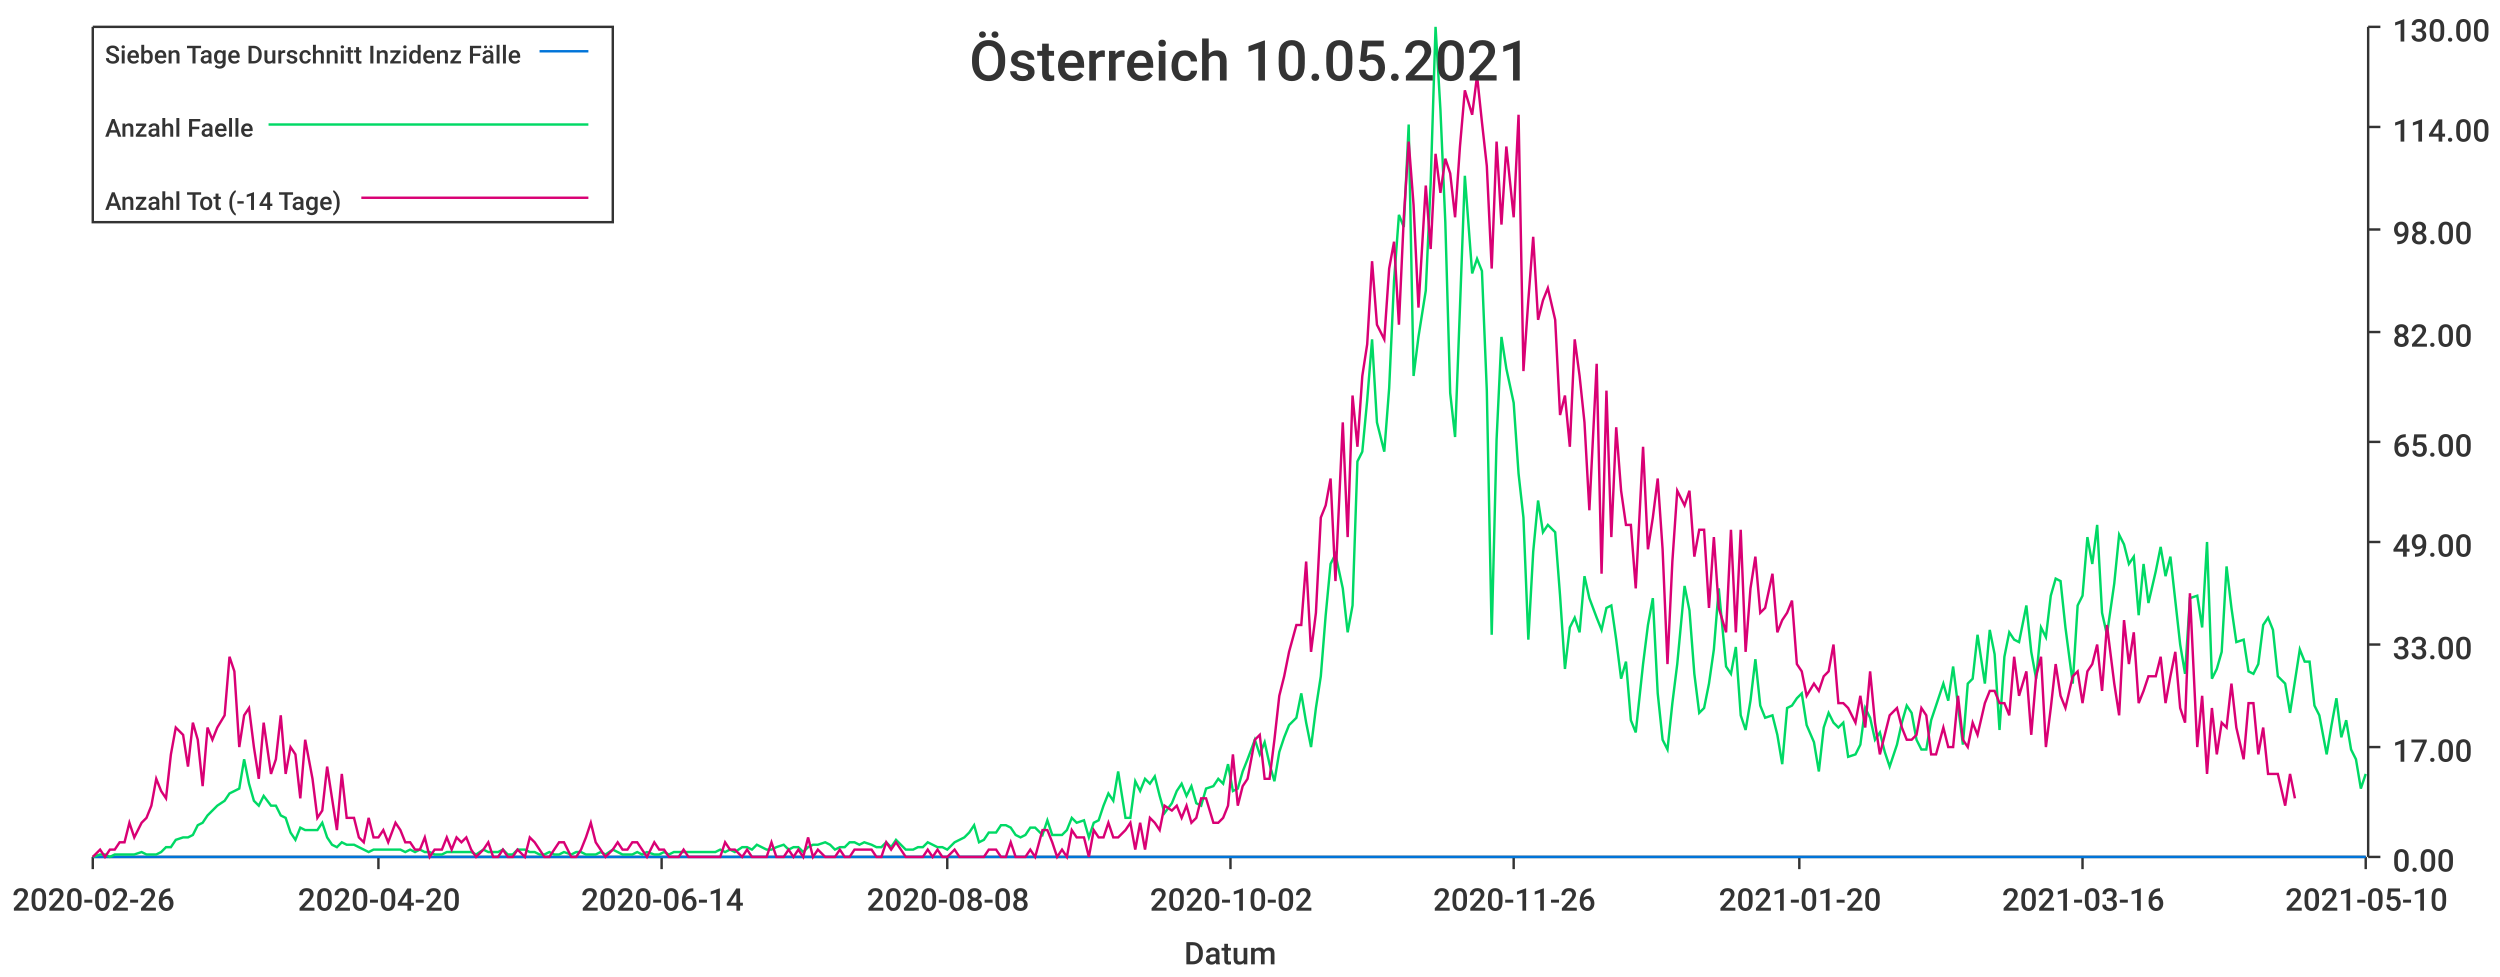
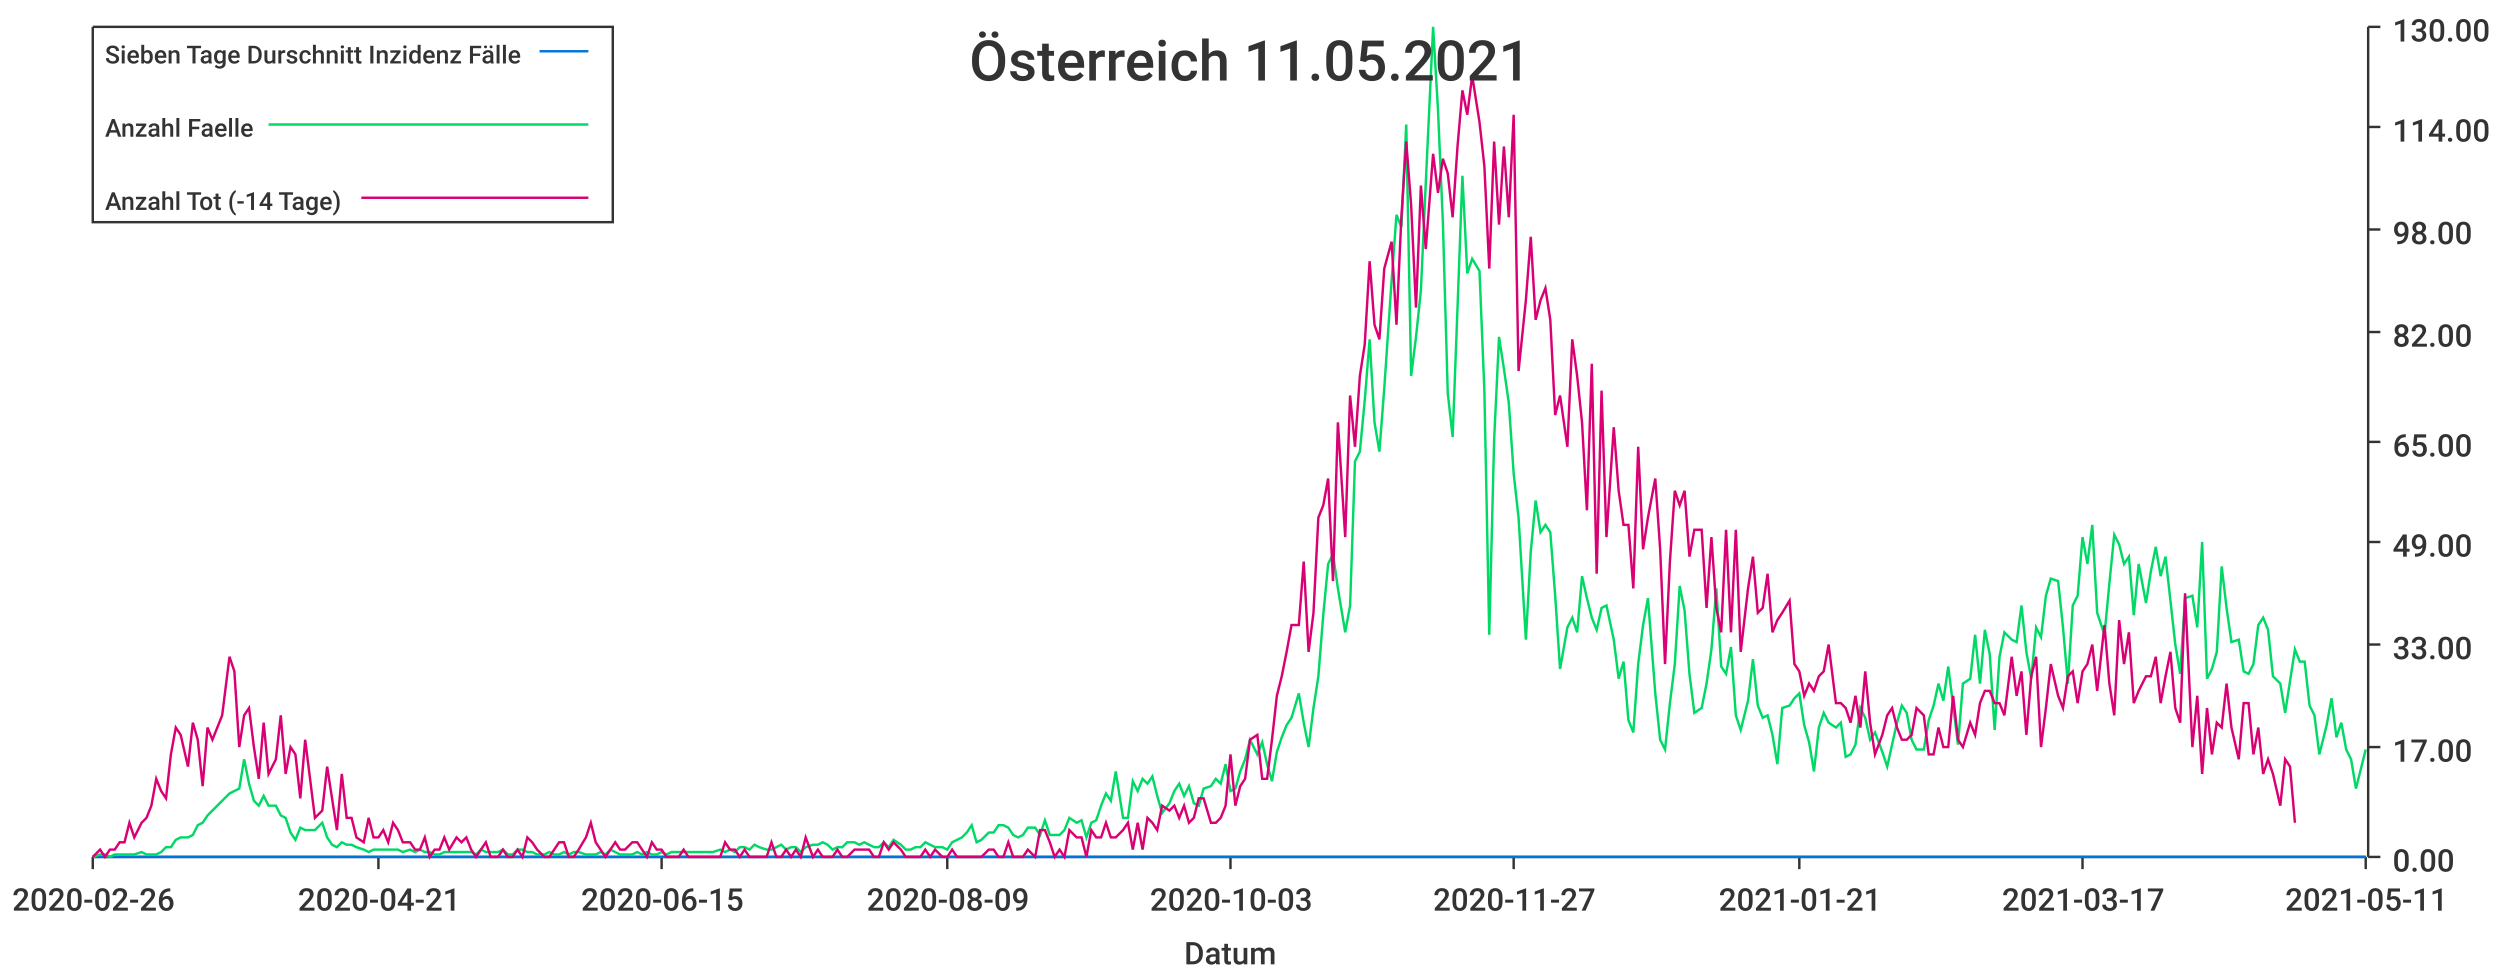
<svg xmlns="http://www.w3.org/2000/svg" width="1024" height="400">\n<path d="M 0 0 L 1024 0 L 1024 400 L 0 400 L 0 0" style="stroke-width:0;stroke:rgba(255,255,255,1.0);fill:rgba(255,255,255,1.0)" />
  <path d="M 38 11 L 969 11 L 969 351 L 38 351 L 38 11" style="stroke-width:0;stroke:rgba(255,255,255,1.0);fill:rgba(255,255,255,1.0)" />
  <path d="M 38 351 L 969 351" style="stroke-width:1;stroke:rgba(51,51,51,1.0);fill:none" />
  <path d="M 38 351 L 38 356" style="stroke-width:1;stroke:rgba(51,51,51,1.0);fill:none" />
  <text x="5" y="373" style="stroke-width:0;stroke:none;fill:rgba(51,51,51,1.0);font-size:12.8px;font-family:'Roboto Medium',sans-serif">2020-02-26</text>
  <path d="M 155 351 L 155 356" style="stroke-width:1;stroke:rgba(51,51,51,1.0);fill:none" />
-   <text x="122" y="373" style="stroke-width:0;stroke:none;fill:rgba(51,51,51,1.0);font-size:12.8px;font-family:'Roboto Medium',sans-serif">2020-04-20</text>
+   <text x="122" y="373" style="stroke-width:0;stroke:none;fill:rgba(51,51,51,1.0);font-size:12.8px;font-family:'Roboto Medium',sans-serif">2020-04-21</text>
  <path d="M 271 351 L 271 356" style="stroke-width:1;stroke:rgba(51,51,51,1.0);fill:none" />
-   <text x="238" y="373" style="stroke-width:0;stroke:none;fill:rgba(51,51,51,1.0);font-size:12.8px;font-family:'Roboto Medium',sans-serif">2020-06-14</text>
+   <text x="238" y="373" style="stroke-width:0;stroke:none;fill:rgba(51,51,51,1.0);font-size:12.8px;font-family:'Roboto Medium',sans-serif">2020-06-15</text>
  <path d="M 388 351 L 388 356" style="stroke-width:1;stroke:rgba(51,51,51,1.0);fill:none" />
-   <text x="355" y="373" style="stroke-width:0;stroke:none;fill:rgba(51,51,51,1.0);font-size:12.8px;font-family:'Roboto Medium',sans-serif">2020-08-08</text>
+   <text x="355" y="373" style="stroke-width:0;stroke:none;fill:rgba(51,51,51,1.0);font-size:12.8px;font-family:'Roboto Medium',sans-serif">2020-08-09</text>
  <path d="M 504 351 L 504 356" style="stroke-width:1;stroke:rgba(51,51,51,1.0);fill:none" />
-   <text x="471" y="373" style="stroke-width:0;stroke:none;fill:rgba(51,51,51,1.0);font-size:12.8px;font-family:'Roboto Medium',sans-serif">2020-10-02</text>
+   <text x="471" y="373" style="stroke-width:0;stroke:none;fill:rgba(51,51,51,1.0);font-size:12.8px;font-family:'Roboto Medium',sans-serif">2020-10-03</text>
  <path d="M 620 351 L 620 356" style="stroke-width:1;stroke:rgba(51,51,51,1.0);fill:none" />
-   <text x="587" y="373" style="stroke-width:0;stroke:none;fill:rgba(51,51,51,1.0);font-size:12.8px;font-family:'Roboto Medium',sans-serif">2020-11-26</text>
+   <text x="587" y="373" style="stroke-width:0;stroke:none;fill:rgba(51,51,51,1.0);font-size:12.8px;font-family:'Roboto Medium',sans-serif">2020-11-27</text>
  <path d="M 737 351 L 737 356" style="stroke-width:1;stroke:rgba(51,51,51,1.0);fill:none" />
-   <text x="704" y="373" style="stroke-width:0;stroke:none;fill:rgba(51,51,51,1.0);font-size:12.8px;font-family:'Roboto Medium',sans-serif">2021-01-20</text>
+   <text x="704" y="373" style="stroke-width:0;stroke:none;fill:rgba(51,51,51,1.0);font-size:12.8px;font-family:'Roboto Medium',sans-serif">2021-01-21</text>
  <path d="M 853 351 L 853 356" style="stroke-width:1;stroke:rgba(51,51,51,1.0);fill:none" />
-   <text x="820" y="373" style="stroke-width:0;stroke:none;fill:rgba(51,51,51,1.0);font-size:12.8px;font-family:'Roboto Medium',sans-serif">2021-03-16</text>
+   <text x="820" y="373" style="stroke-width:0;stroke:none;fill:rgba(51,51,51,1.0);font-size:12.8px;font-family:'Roboto Medium',sans-serif">2021-03-17</text>
  <path d="M 969 351 L 969 356" style="stroke-width:1;stroke:rgba(51,51,51,1.0);fill:none" />
-   <text x="936" y="373" style="stroke-width:0;stroke:none;fill:rgba(51,51,51,1.0);font-size:12.8px;font-family:'Roboto Medium',sans-serif">2021-05-10</text>
+   <text x="936" y="373" style="stroke-width:0;stroke:none;fill:rgba(51,51,51,1.0);font-size:12.8px;font-family:'Roboto Medium',sans-serif">2021-05-11</text>
  <text x="485" y="395" style="stroke-width:0;stroke:none;fill:rgba(51,51,51,1.0);font-size:12.8px;font-family:'Roboto Medium',sans-serif">Datum</text>
  <path d="M 970 351 L 970 11" style="stroke-width:1;stroke:rgba(51,51,51,1.0);fill:none" />
  <path d="M 970 351 L 975 351" style="stroke-width:1;stroke:rgba(51,51,51,1.0);fill:none" />
  <text x="980" y="357" style="stroke-width:0;stroke:none;fill:rgba(51,51,51,1.0);font-size:12.8px;font-family:'Roboto Medium',sans-serif">0.00</text>
  <path d="M 970 306 L 975 306" style="stroke-width:1;stroke:rgba(51,51,51,1.0);fill:none" />
  <text x="980" y="312" style="stroke-width:0;stroke:none;fill:rgba(51,51,51,1.0);font-size:12.8px;font-family:'Roboto Medium',sans-serif">17.00</text>
  <path d="M 970 264 L 975 264" style="stroke-width:1;stroke:rgba(51,51,51,1.0);fill:none" />
  <text x="980" y="270" style="stroke-width:0;stroke:none;fill:rgba(51,51,51,1.0);font-size:12.8px;font-family:'Roboto Medium',sans-serif">33.00</text>
  <path d="M 970 222 L 975 222" style="stroke-width:1;stroke:rgba(51,51,51,1.0);fill:none" />
  <text x="980" y="228" style="stroke-width:0;stroke:none;fill:rgba(51,51,51,1.0);font-size:12.8px;font-family:'Roboto Medium',sans-serif">49.00</text>
  <path d="M 970 181 L 975 181" style="stroke-width:1;stroke:rgba(51,51,51,1.0);fill:none" />
  <text x="980" y="187" style="stroke-width:0;stroke:none;fill:rgba(51,51,51,1.0);font-size:12.8px;font-family:'Roboto Medium',sans-serif">65.00</text>
  <path d="M 970 136 L 975 136" style="stroke-width:1;stroke:rgba(51,51,51,1.0);fill:none" />
  <text x="980" y="142" style="stroke-width:0;stroke:none;fill:rgba(51,51,51,1.0);font-size:12.8px;font-family:'Roboto Medium',sans-serif">82.00</text>
  <path d="M 970 94 L 975 94" style="stroke-width:1;stroke:rgba(51,51,51,1.0);fill:none" />
  <text x="980" y="100" style="stroke-width:0;stroke:none;fill:rgba(51,51,51,1.0);font-size:12.8px;font-family:'Roboto Medium',sans-serif">98.00</text>
  <path d="M 970 52 L 975 52" style="stroke-width:1;stroke:rgba(51,51,51,1.0);fill:none" />
  <text x="980" y="58" style="stroke-width:0;stroke:none;fill:rgba(51,51,51,1.0);font-size:12.8px;font-family:'Roboto Medium',sans-serif">114.00</text>
  <path d="M 970 11 L 975 11" style="stroke-width:1;stroke:rgba(51,51,51,1.0);fill:none" />
  <text x="980" y="17" style="stroke-width:0;stroke:none;fill:rgba(51,51,51,1.0);font-size:12.8px;font-family:'Roboto Medium',sans-serif">130.00</text>
-   <path d="M 38 351 L 41 351 L 43 351 L 45 351 L 47 351 L 49 351 L 51 351 L 53 351 L 55 351 L 58 351 L 60 351 L 62 351 L 64 351 L 66 351 L 68 351 L 70 351 L 72 351 L 75 351 L 77 351 L 79 351 L 81 351 L 83 351 L 85 351 L 87 351 L 89 351 L 92 351 L 94 351 L 96 351 L 98 351 L 100 351 L 102 351 L 104 351 L 106 351 L 108 351 L 111 351 L 113 351 L 115 351 L 117 351 L 119 351 L 121 351 L 123 351 L 125 351 L 128 351 L 130 351 L 132 351 L 134 351 L 136 351 L 138 351 L 140 351 L 142 351 L 145 351 L 147 351 L 149 351 L 151 351 L 153 351 L 155 351 L 157 351 L 159 351 L 162 351 L 164 351 L 166 351 L 168 351 L 170 351 L 172 351 L 174 351 L 176 351 L 178 351 L 181 351 L 183 351 L 185 351 L 187 351 L 189 351 L 191 351 L 193 351 L 195 351 L 198 351 L 200 351 L 202 351 L 204 351 L 206 351 L 208 351 L 210 351 L 212 351 L 215 351 L 217 351 L 219 351 L 221 351 L 223 351 L 225 351 L 227 351 L 229 351 L 231 351 L 234 351 L 236 351 L 238 351 L 240 351 L 242 351 L 244 351 L 246 351 L 248 351 L 251 351 L 253 351 L 255 351 L 257 351 L 259 351 L 261 351 L 263 351 L 265 351 L 268 351 L 270 351 L 272 351 L 274 351 L 276 351 L 278 351 L 280 351 L 282 351 L 285 351 L 287 351 L 289 351 L 291 351 L 293 351 L 295 351 L 297 351 L 299 351 L 301 351 L 304 351 L 306 351 L 308 351 L 310 351 L 312 351 L 314 351 L 316 351 L 318 351 L 321 351 L 323 351 L 325 351 L 327 351 L 329 351 L 331 351 L 333 351 L 335 351 L 338 351 L 340 351 L 342 351 L 344 351 L 346 351 L 348 351 L 350 351 L 352 351 L 354 351 L 357 351 L 359 351 L 361 351 L 363 351 L 365 351 L 367 351 L 369 351 L 371 351 L 374 351 L 376 351 L 378 351 L 380 351 L 382 351 L 384 351 L 386 351 L 388 351 L 391 351 L 393 351 L 395 351 L 397 351 L 399 351 L 401 351 L 403 351 L 405 351 L 408 351 L 410 351 L 412 351 L 414 351 L 416 351 L 418 351 L 420 351 L 422 351 L 424 351 L 427 351 L 429 351 L 431 351 L 433 351 L 435 351 L 437 351 L 439 351 L 441 351 L 444 351 L 446 351 L 448 351 L 450 351 L 452 351 L 454 351 L 456 351 L 458 351 L 461 351 L 463 351 L 465 351 L 467 351 L 469 351 L 471 351 L 473 351 L 475 351 L 477 351 L 480 351 L 482 351 L 484 351 L 486 351 L 488 351 L 490 351 L 492 351 L 494 351 L 497 351 L 499 351 L 501 351 L 503 351 L 505 351 L 507 351 L 509 351 L 511 351 L 514 351 L 516 351 L 518 351 L 520 351 L 522 351 L 524 351 L 526 351 L 528 351 L 531 351 L 533 351 L 535 351 L 537 351 L 539 351 L 541 351 L 543 351 L 545 351 L 547 351 L 550 351 L 552 351 L 554 351 L 556 351 L 558 351 L 560 351 L 562 351 L 564 351 L 567 351 L 569 351 L 571 351 L 573 351 L 575 351 L 577 351 L 579 351 L 581 351 L 584 351 L 586 351 L 588 351 L 590 351 L 592 351 L 594 351 L 596 351 L 598 351 L 600 351 L 603 351 L 605 351 L 607 351 L 609 351 L 611 351 L 613 351 L 615 351 L 617 351 L 620 351 L 622 351 L 624 351 L 626 351 L 628 351 L 630 351 L 632 351 L 634 351 L 637 351 L 639 351 L 641 351 L 643 351 L 645 351 L 647 351 L 649 351 L 651 351 L 654 351 L 656 351 L 658 351 L 660 351 L 662 351 L 664 351 L 666 351 L 668 351 L 670 351 L 673 351 L 675 351 L 677 351 L 679 351 L 681 351 L 683 351 L 685 351 L 687 351 L 690 351 L 692 351 L 694 351 L 696 351 L 698 351 L 700 351 L 702 351 L 704 351 L 707 351 L 709 351 L 711 351 L 713 351 L 715 351 L 717 351 L 719 351 L 721 351 L 723 351 L 726 351 L 728 351 L 730 351 L 732 351 L 734 351 L 736 351 L 738 351 L 740 351 L 743 351 L 745 351 L 747 351 L 749 351 L 751 351 L 753 351 L 755 351 L 757 351 L 760 351 L 762 351 L 764 351 L 766 351 L 768 351 L 770 351 L 772 351 L 774 351 L 777 351 L 779 351 L 781 351 L 783 351 L 785 351 L 787 351 L 789 351 L 791 351 L 793 351 L 796 351 L 798 351 L 800 351 L 802 351 L 804 351 L 806 351 L 808 351 L 810 351 L 813 351 L 815 351 L 817 351 L 819 351 L 821 351 L 823 351 L 825 351 L 827 351 L 830 351 L 832 351 L 834 351 L 836 351 L 838 351 L 840 351 L 842 351 L 844 351 L 846 351 L 849 351 L 851 351 L 853 351 L 855 351 L 857 351 L 859 351 L 861 351 L 863 351 L 866 351 L 868 351 L 870 351 L 872 351 L 874 351 L 876 351 L 878 351 L 880 351 L 883 351 L 885 351 L 887 351 L 889 351 L 891 351 L 893 351 L 895 351 L 897 351 L 900 351 L 902 351 L 904 351 L 906 351 L 908 351 L 910 351 L 912 351 L 914 351 L 916 351 L 919 351 L 921 351 L 923 351 L 925 351 L 927 351 L 929 351 L 931 351 L 933 351 L 936 351 L 938 351 L 940 351 L 942 351 L 944 351 L 946 351 L 948 351 L 950 351 L 953 351 L 955 351 L 957 351 L 959 351 L 961 351 L 963 351 L 965 351 L 967 351 L 969 351" style="stroke-width:1;stroke:rgba(0,116,217,1.0);fill:none" />
-   <path d="M 38 351 L 41 350 L 43 350 L 45 351 L 47 350 L 49 350 L 51 350 L 53 350 L 55 350 L 58 349 L 60 350 L 62 350 L 64 350 L 66 349 L 68 347 L 70 347 L 72 344 L 75 343 L 77 343 L 79 342 L 81 338 L 83 337 L 85 334 L 87 332 L 89 330 L 92 328 L 94 325 L 96 324 L 98 323 L 100 311 L 102 321 L 104 328 L 106 330 L 108 326 L 111 330 L 113 330 L 115 334 L 117 335 L 119 341 L 121 344 L 123 339 L 125 340 L 128 340 L 130 340 L 132 337 L 134 343 L 136 346 L 138 347 L 140 345 L 142 346 L 145 346 L 147 347 L 149 348 L 151 349 L 153 348 L 155 348 L 157 348 L 159 348 L 162 348 L 164 348 L 166 349 L 168 348 L 170 349 L 172 348 L 174 349 L 176 349 L 178 350 L 181 350 L 183 349 L 185 349 L 187 349 L 189 349 L 191 349 L 193 349 L 195 350 L 198 348 L 200 349 L 202 349 L 204 349 L 206 348 L 208 350 L 210 350 L 212 348 L 215 348 L 217 349 L 219 349 L 221 350 L 223 350 L 225 349 L 227 350 L 229 350 L 231 349 L 234 350 L 236 349 L 238 349 L 240 350 L 242 350 L 244 350 L 246 349 L 248 350 L 251 348 L 253 349 L 255 350 L 257 350 L 259 350 L 261 349 L 263 350 L 265 349 L 268 350 L 270 350 L 272 349 L 274 350 L 276 349 L 278 349 L 280 349 L 282 349 L 285 349 L 287 349 L 289 349 L 291 349 L 293 349 L 295 348 L 297 349 L 299 348 L 301 349 L 304 347 L 306 347 L 308 348 L 310 346 L 312 347 L 314 348 L 316 348 L 318 347 L 321 346 L 323 348 L 325 347 L 327 347 L 329 349 L 331 347 L 333 346 L 335 346 L 338 345 L 340 346 L 342 348 L 344 347 L 346 347 L 348 345 L 350 345 L 352 346 L 354 345 L 357 346 L 359 347 L 361 347 L 363 345 L 365 347 L 367 344 L 369 346 L 371 348 L 374 348 L 376 347 L 378 347 L 380 345 L 382 346 L 384 347 L 386 347 L 388 348 L 391 345 L 393 344 L 395 343 L 397 341 L 399 338 L 401 345 L 403 344 L 405 341 L 408 341 L 410 338 L 412 338 L 414 339 L 416 342 L 418 343 L 420 342 L 422 339 L 424 339 L 427 342 L 429 336 L 431 342 L 433 342 L 435 342 L 437 340 L 439 335 L 441 337 L 444 336 L 446 343 L 448 337 L 450 336 L 452 330 L 454 325 L 456 328 L 458 316 L 461 335 L 463 335 L 465 320 L 467 324 L 469 319 L 471 321 L 473 318 L 475 326 L 477 333 L 480 329 L 482 324 L 484 321 L 486 326 L 488 322 L 490 329 L 492 330 L 494 323 L 497 322 L 499 319 L 501 321 L 503 313 L 505 324 L 507 323 L 509 316 L 511 311 L 514 303 L 516 309 L 518 304 L 520 313 L 522 320 L 524 308 L 526 302 L 528 297 L 531 294 L 533 284 L 535 296 L 537 306 L 539 290 L 541 277 L 543 252 L 545 231 L 547 227 L 550 241 L 552 259 L 554 248 L 556 189 L 558 185 L 560 164 L 562 139 L 564 173 L 567 185 L 569 159 L 571 115 L 573 88 L 575 93 L 577 51 L 579 154 L 581 138 L 584 119 L 586 75 L 588 11 L 590 45 L 592 91 L 594 161 L 596 179 L 598 126 L 600 72 L 603 112 L 605 106 L 607 111 L 609 160 L 611 260 L 613 180 L 615 138 L 617 151 L 620 165 L 622 194 L 624 212 L 626 262 L 628 226 L 630 205 L 632 218 L 634 215 L 637 218 L 639 244 L 641 274 L 643 257 L 645 253 L 647 259 L 649 236 L 651 245 L 654 253 L 656 258 L 658 249 L 660 248 L 662 262 L 664 278 L 666 271 L 668 295 L 670 300 L 673 272 L 675 256 L 677 245 L 679 284 L 681 303 L 683 307 L 685 288 L 687 272 L 690 240 L 692 250 L 694 276 L 696 292 L 698 290 L 700 280 L 702 266 L 704 241 L 707 273 L 709 276 L 711 265 L 713 293 L 715 299 L 717 287 L 719 270 L 721 289 L 723 294 L 726 293 L 728 301 L 730 313 L 732 290 L 734 289 L 736 286 L 738 284 L 740 297 L 743 304 L 745 316 L 747 298 L 749 292 L 751 296 L 753 298 L 755 296 L 757 310 L 760 309 L 762 305 L 764 290 L 766 294 L 768 303 L 770 300 L 772 308 L 774 314 L 777 305 L 779 296 L 781 289 L 783 292 L 785 303 L 787 307 L 789 307 L 791 295 L 793 289 L 796 280 L 798 287 L 800 273 L 802 289 L 804 305 L 806 280 L 808 278 L 810 260 L 813 280 L 815 258 L 817 268 L 819 299 L 821 269 L 823 259 L 825 262 L 827 263 L 830 248 L 832 267 L 834 278 L 836 257 L 838 261 L 840 244 L 842 237 L 844 238 L 846 257 L 849 280 L 851 248 L 853 244 L 855 220 L 857 231 L 859 215 L 861 251 L 863 260 L 866 239 L 868 219 L 870 223 L 872 231 L 874 228 L 876 252 L 878 231 L 880 247 L 883 234 L 885 224 L 887 236 L 889 228 L 891 246 L 893 264 L 895 276 L 897 245 L 900 244 L 902 257 L 904 222 L 906 278 L 908 274 L 910 267 L 912 232 L 914 249 L 916 263 L 919 262 L 921 275 L 923 276 L 925 272 L 927 256 L 929 253 L 931 258 L 933 277 L 936 280 L 938 292 L 940 279 L 942 266 L 944 271 L 946 271 L 948 289 L 950 293 L 953 309 L 955 297 L 957 286 L 959 302 L 961 295 L 963 307 L 965 311 L 967 323 L 969 317" style="stroke-width:1;stroke:rgba(0,217,101,1.0);fill:none" />
-   <path d="M 38 351 L 41 348 L 43 351 L 45 348 L 47 348 L 49 345 L 51 345 L 53 337 L 55 343 L 58 337 L 60 335 L 62 330 L 64 319 L 66 324 L 68 327 L 70 309 L 72 298 L 75 301 L 77 314 L 79 296 L 81 303 L 83 322 L 85 298 L 87 303 L 89 298 L 92 293 L 94 269 L 96 275 L 98 306 L 100 293 L 102 290 L 104 306 L 106 319 L 108 296 L 111 317 L 113 311 L 115 293 L 117 317 L 119 306 L 121 309 L 123 327 L 125 303 L 128 319 L 130 335 L 132 332 L 134 314 L 136 327 L 138 340 L 140 317 L 142 335 L 145 335 L 147 343 L 149 345 L 151 335 L 153 343 L 155 343 L 157 340 L 159 345 L 162 337 L 164 340 L 166 345 L 168 345 L 170 348 L 172 348 L 174 343 L 176 351 L 178 348 L 181 348 L 183 343 L 185 348 L 187 343 L 189 345 L 191 343 L 193 348 L 195 351 L 198 348 L 200 345 L 202 351 L 204 351 L 206 348 L 208 351 L 210 351 L 212 348 L 215 351 L 217 343 L 219 345 L 221 348 L 223 351 L 225 351 L 227 348 L 229 345 L 231 345 L 234 351 L 236 351 L 238 348 L 240 343 L 242 337 L 244 345 L 246 348 L 248 351 L 251 348 L 253 345 L 255 348 L 257 348 L 259 345 L 261 345 L 263 348 L 265 351 L 268 345 L 270 348 L 272 348 L 274 351 L 276 351 L 278 351 L 280 348 L 282 351 L 285 351 L 287 351 L 289 351 L 291 351 L 293 351 L 295 351 L 297 345 L 299 348 L 301 348 L 304 351 L 306 348 L 308 351 L 310 351 L 312 351 L 314 351 L 316 345 L 318 351 L 321 351 L 323 348 L 325 351 L 327 348 L 329 351 L 331 343 L 333 351 L 335 348 L 338 351 L 340 351 L 342 351 L 344 348 L 346 351 L 348 351 L 350 348 L 352 348 L 354 348 L 357 348 L 359 351 L 361 351 L 363 345 L 365 348 L 367 345 L 369 348 L 371 351 L 374 351 L 376 351 L 378 351 L 380 348 L 382 351 L 384 348 L 386 351 L 388 351 L 391 348 L 393 351 L 395 351 L 397 351 L 399 351 L 401 351 L 403 351 L 405 348 L 408 348 L 410 351 L 412 351 L 414 345 L 416 351 L 418 351 L 420 351 L 422 348 L 424 351 L 427 340 L 429 340 L 431 345 L 433 351 L 435 348 L 437 351 L 439 340 L 441 343 L 444 343 L 446 351 L 448 340 L 450 343 L 452 343 L 454 337 L 456 343 L 458 343 L 461 340 L 463 337 L 465 348 L 467 337 L 469 348 L 471 335 L 473 337 L 475 340 L 477 330 L 480 332 L 482 330 L 484 335 L 486 330 L 488 337 L 490 335 L 492 327 L 494 327 L 497 337 L 499 337 L 501 335 L 503 330 L 505 309 L 507 330 L 509 322 L 511 319 L 514 303 L 516 301 L 518 319 L 520 319 L 522 303 L 524 285 L 526 277 L 528 267 L 531 256 L 533 256 L 535 230 L 537 267 L 539 251 L 541 212 L 543 207 L 545 196 L 547 238 L 550 173 L 552 220 L 554 162 L 556 183 L 558 154 L 560 141 L 562 107 L 564 133 L 567 139 L 569 110 L 571 99 L 573 133 L 575 89 L 577 58 L 579 84 L 581 126 L 584 76 L 586 102 L 588 63 L 590 79 L 592 65 L 594 71 L 596 89 L 598 60 L 600 37 L 603 47 L 605 31 L 607 50 L 609 68 L 611 110 L 613 58 L 615 92 L 617 60 L 620 89 L 622 47 L 624 152 L 626 123 L 628 97 L 630 131 L 632 123 L 634 118 L 637 131 L 639 170 L 641 162 L 643 183 L 645 139 L 647 154 L 649 173 L 651 209 L 654 149 L 656 235 L 658 160 L 660 220 L 662 175 L 664 201 L 666 215 L 668 215 L 670 241 L 673 183 L 675 225 L 677 212 L 679 196 L 681 225 L 683 272 L 685 230 L 687 201 L 690 207 L 692 201 L 694 228 L 696 217 L 698 217 L 700 249 L 702 220 L 704 249 L 707 259 L 709 217 L 711 259 L 713 217 L 715 267 L 717 241 L 719 228 L 721 251 L 723 249 L 726 235 L 728 259 L 730 254 L 732 251 L 734 246 L 736 272 L 738 275 L 740 285 L 743 280 L 745 283 L 747 277 L 749 275 L 751 264 L 753 288 L 755 288 L 757 290 L 760 296 L 762 285 L 764 298 L 766 275 L 768 296 L 770 309 L 772 301 L 774 293 L 777 290 L 779 298 L 781 303 L 783 303 L 785 301 L 787 290 L 789 293 L 791 309 L 793 309 L 796 298 L 798 306 L 800 306 L 802 285 L 804 303 L 806 306 L 808 296 L 810 301 L 813 288 L 815 283 L 817 283 L 819 288 L 821 288 L 823 293 L 825 269 L 827 285 L 830 275 L 832 301 L 834 277 L 836 269 L 838 306 L 840 290 L 842 272 L 844 285 L 846 290 L 849 277 L 851 275 L 853 288 L 855 275 L 857 272 L 859 264 L 861 283 L 863 256 L 866 280 L 868 293 L 870 254 L 872 272 L 874 259 L 876 288 L 878 283 L 880 277 L 883 277 L 885 269 L 887 288 L 889 277 L 891 267 L 893 290 L 895 296 L 897 243 L 900 306 L 902 285 L 904 317 L 906 290 L 908 309 L 910 296 L 912 298 L 914 280 L 916 298 L 919 311 L 921 288 L 923 288 L 925 309 L 927 298 L 929 317 L 931 317 L 933 317 L 936 330 L 938 317 L 940 327" style="stroke-width:1;stroke:rgba(217,0,116,1.0);fill:none" />
-   <text x="397" y="33" style="stroke-width:0;stroke:none;fill:rgba(51,51,51,1.0);font-size:23.0px;font-family:'Roboto Medium',sans-serif">Österreich 10.05.2021</text>
+   <path d="M 38 351 L 41 351 L 43 351 L 45 351 L 47 351 L 49 351 L 51 351 L 53 351 L 55 351 L 58 351 L 60 351 L 62 351 L 64 351 L 66 351 L 68 351 L 70 351 L 72 351 L 74 351 L 77 351 L 79 351 L 81 351 L 83 351 L 85 351 L 87 351 L 89 351 L 91 351 L 94 351 L 96 351 L 98 351 L 100 351 L 102 351 L 104 351 L 106 351 L 108 351 L 110 351 L 113 351 L 115 351 L 117 351 L 119 351 L 121 351 L 123 351 L 125 351 L 127 351 L 129 351 L 132 351 L 134 351 L 136 351 L 138 351 L 140 351 L 142 351 L 144 351 L 146 351 L 149 351 L 151 351 L 153 351 L 155 351 L 157 351 L 159 351 L 161 351 L 163 351 L 165 351 L 168 351 L 170 351 L 172 351 L 174 351 L 176 351 L 178 351 L 180 351 L 182 351 L 184 351 L 187 351 L 189 351 L 191 351 L 193 351 L 195 351 L 197 351 L 199 351 L 201 351 L 204 351 L 206 351 L 208 351 L 210 351 L 212 351 L 214 351 L 216 351 L 218 351 L 220 351 L 223 351 L 225 351 L 227 351 L 229 351 L 231 351 L 233 351 L 235 351 L 237 351 L 240 351 L 242 351 L 244 351 L 246 351 L 248 351 L 250 351 L 252 351 L 254 351 L 256 351 L 259 351 L 261 351 L 263 351 L 265 351 L 267 351 L 269 351 L 271 351 L 273 351 L 275 351 L 278 351 L 280 351 L 282 351 L 284 351 L 286 351 L 288 351 L 290 351 L 292 351 L 295 351 L 297 351 L 299 351 L 301 351 L 303 351 L 305 351 L 307 351 L 309 351 L 311 351 L 314 351 L 316 351 L 318 351 L 320 351 L 322 351 L 324 351 L 326 351 L 328 351 L 330 351 L 333 351 L 335 351 L 337 351 L 339 351 L 341 351 L 343 351 L 345 351 L 347 351 L 350 351 L 352 351 L 354 351 L 356 351 L 358 351 L 360 351 L 362 351 L 364 351 L 366 351 L 369 351 L 371 351 L 373 351 L 375 351 L 377 351 L 379 351 L 381 351 L 383 351 L 386 351 L 388 351 L 390 351 L 392 351 L 394 351 L 396 351 L 398 351 L 400 351 L 402 351 L 405 351 L 407 351 L 409 351 L 411 351 L 413 351 L 415 351 L 417 351 L 419 351 L 421 351 L 424 351 L 426 351 L 428 351 L 430 351 L 432 351 L 434 351 L 436 351 L 438 351 L 441 351 L 443 351 L 445 351 L 447 351 L 449 351 L 451 351 L 453 351 L 455 351 L 457 351 L 460 351 L 462 351 L 464 351 L 466 351 L 468 351 L 470 351 L 472 351 L 474 351 L 476 351 L 479 351 L 481 351 L 483 351 L 485 351 L 487 351 L 489 351 L 491 351 L 493 351 L 496 351 L 498 351 L 500 351 L 502 351 L 504 351 L 506 351 L 508 351 L 510 351 L 512 351 L 515 351 L 517 351 L 519 351 L 521 351 L 523 351 L 525 351 L 527 351 L 529 351 L 532 351 L 534 351 L 536 351 L 538 351 L 540 351 L 542 351 L 544 351 L 546 351 L 548 351 L 551 351 L 553 351 L 555 351 L 557 351 L 559 351 L 561 351 L 563 351 L 565 351 L 567 351 L 570 351 L 572 351 L 574 351 L 576 351 L 578 351 L 580 351 L 582 351 L 584 351 L 587 351 L 589 351 L 591 351 L 593 351 L 595 351 L 597 351 L 599 351 L 601 351 L 603 351 L 606 351 L 608 351 L 610 351 L 612 351 L 614 351 L 616 351 L 618 351 L 620 351 L 622 351 L 625 351 L 627 351 L 629 351 L 631 351 L 633 351 L 635 351 L 637 351 L 639 351 L 642 351 L 644 351 L 646 351 L 648 351 L 650 351 L 652 351 L 654 351 L 656 351 L 658 351 L 661 351 L 663 351 L 665 351 L 667 351 L 669 351 L 671 351 L 673 351 L 675 351 L 678 351 L 680 351 L 682 351 L 684 351 L 686 351 L 688 351 L 690 351 L 692 351 L 694 351 L 697 351 L 699 351 L 701 351 L 703 351 L 705 351 L 707 351 L 709 351 L 711 351 L 713 351 L 716 351 L 718 351 L 720 351 L 722 351 L 724 351 L 726 351 L 728 351 L 730 351 L 733 351 L 735 351 L 737 351 L 739 351 L 741 351 L 743 351 L 745 351 L 747 351 L 749 351 L 752 351 L 754 351 L 756 351 L 758 351 L 760 351 L 762 351 L 764 351 L 766 351 L 768 351 L 771 351 L 773 351 L 775 351 L 777 351 L 779 351 L 781 351 L 783 351 L 785 351 L 788 351 L 790 351 L 792 351 L 794 351 L 796 351 L 798 351 L 800 351 L 802 351 L 804 351 L 807 351 L 809 351 L 811 351 L 813 351 L 815 351 L 817 351 L 819 351 L 821 351 L 824 351 L 826 351 L 828 351 L 830 351 L 832 351 L 834 351 L 836 351 L 838 351 L 840 351 L 843 351 L 845 351 L 847 351 L 849 351 L 851 351 L 853 351 L 855 351 L 857 351 L 859 351 L 862 351 L 864 351 L 866 351 L 868 351 L 870 351 L 872 351 L 874 351 L 876 351 L 879 351 L 881 351 L 883 351 L 885 351 L 887 351 L 889 351 L 891 351 L 893 351 L 895 351 L 898 351 L 900 351 L 902 351 L 904 351 L 906 351 L 908 351 L 910 351 L 912 351 L 914 351 L 917 351 L 919 351 L 921 351 L 923 351 L 925 351 L 927 351 L 929 351 L 931 351 L 934 351 L 936 351 L 938 351 L 940 351 L 942 351 L 944 351 L 946 351 L 948 351 L 950 351 L 953 351 L 955 351 L 957 351 L 959 351 L 961 351 L 963 351 L 965 351 L 967 351 L 969 351" style="stroke-width:1;stroke:rgba(0,116,217,1.0);fill:none" />
+   <path d="M 38 351 L 41 350 L 43 350 L 45 351 L 47 350 L 49 350 L 51 350 L 53 350 L 55 350 L 58 349 L 60 350 L 62 350 L 64 350 L 66 349 L 68 347 L 70 347 L 72 344 L 74 343 L 77 343 L 79 342 L 81 338 L 83 337 L 85 334 L 87 332 L 89 330 L 91 328 L 94 325 L 96 324 L 98 323 L 100 311 L 102 321 L 104 328 L 106 330 L 108 326 L 110 330 L 113 330 L 115 334 L 117 335 L 119 341 L 121 344 L 123 339 L 125 340 L 127 340 L 129 340 L 132 337 L 134 343 L 136 346 L 138 347 L 140 345 L 142 346 L 144 346 L 146 347 L 149 348 L 151 349 L 153 348 L 155 348 L 157 348 L 159 348 L 161 348 L 163 348 L 165 349 L 168 348 L 170 349 L 172 348 L 174 349 L 176 349 L 178 350 L 180 350 L 182 349 L 184 349 L 187 349 L 189 349 L 191 349 L 193 349 L 195 350 L 197 348 L 199 349 L 201 349 L 204 349 L 206 348 L 208 350 L 210 350 L 212 348 L 214 348 L 216 349 L 218 349 L 220 350 L 223 350 L 225 349 L 227 350 L 229 350 L 231 349 L 233 350 L 235 349 L 237 349 L 240 350 L 242 350 L 244 350 L 246 349 L 248 350 L 250 348 L 252 349 L 254 350 L 256 350 L 259 350 L 261 349 L 263 350 L 265 349 L 267 350 L 269 350 L 271 349 L 273 350 L 275 349 L 278 349 L 280 349 L 282 349 L 284 349 L 286 349 L 288 349 L 290 349 L 292 349 L 295 348 L 297 349 L 299 348 L 301 349 L 303 347 L 305 347 L 307 348 L 309 346 L 311 347 L 314 348 L 316 348 L 318 347 L 320 346 L 322 348 L 324 347 L 326 347 L 328 349 L 330 347 L 333 346 L 335 346 L 337 345 L 339 346 L 341 348 L 343 347 L 345 347 L 347 345 L 350 345 L 352 346 L 354 345 L 356 346 L 358 347 L 360 347 L 362 345 L 364 347 L 366 344 L 369 346 L 371 348 L 373 348 L 375 347 L 377 347 L 379 345 L 381 346 L 383 347 L 386 347 L 388 348 L 390 345 L 392 344 L 394 343 L 396 341 L 398 338 L 400 345 L 402 344 L 405 341 L 407 341 L 409 338 L 411 338 L 413 339 L 415 342 L 417 343 L 419 342 L 421 339 L 424 339 L 426 342 L 428 336 L 430 342 L 432 342 L 434 342 L 436 340 L 438 335 L 441 337 L 443 336 L 445 343 L 447 337 L 449 336 L 451 330 L 453 325 L 455 328 L 457 316 L 460 335 L 462 335 L 464 320 L 466 324 L 468 319 L 470 321 L 472 318 L 474 326 L 476 333 L 479 329 L 481 324 L 483 321 L 485 326 L 487 322 L 489 329 L 491 330 L 493 323 L 496 322 L 498 319 L 500 321 L 502 313 L 504 324 L 506 323 L 508 316 L 510 311 L 512 303 L 515 309 L 517 304 L 519 313 L 521 320 L 523 308 L 525 302 L 527 297 L 529 294 L 532 284 L 534 296 L 536 306 L 538 290 L 540 277 L 542 252 L 544 231 L 546 227 L 548 241 L 551 259 L 553 248 L 555 189 L 557 185 L 559 164 L 561 139 L 563 173 L 565 185 L 567 159 L 570 115 L 572 88 L 574 93 L 576 51 L 578 154 L 580 138 L 582 119 L 584 75 L 587 11 L 589 45 L 591 91 L 593 161 L 595 179 L 597 126 L 599 72 L 601 112 L 603 106 L 606 111 L 608 160 L 610 260 L 612 180 L 614 138 L 616 151 L 618 165 L 620 194 L 622 212 L 625 262 L 627 226 L 629 205 L 631 218 L 633 215 L 635 218 L 637 244 L 639 274 L 642 257 L 644 253 L 646 259 L 648 236 L 650 245 L 652 253 L 654 258 L 656 249 L 658 248 L 661 262 L 663 278 L 665 271 L 667 295 L 669 300 L 671 272 L 673 256 L 675 245 L 678 284 L 680 303 L 682 307 L 684 288 L 686 272 L 688 240 L 690 250 L 692 276 L 694 292 L 697 290 L 699 280 L 701 266 L 703 241 L 705 273 L 707 276 L 709 265 L 711 293 L 713 299 L 716 287 L 718 270 L 720 289 L 722 294 L 724 293 L 726 301 L 728 313 L 730 290 L 733 289 L 735 286 L 737 284 L 739 297 L 741 304 L 743 316 L 745 298 L 747 292 L 749 296 L 752 298 L 754 296 L 756 310 L 758 309 L 760 305 L 762 290 L 764 294 L 766 303 L 768 300 L 771 308 L 773 314 L 775 305 L 777 296 L 779 289 L 781 292 L 783 303 L 785 307 L 788 307 L 790 295 L 792 289 L 794 280 L 796 287 L 798 273 L 800 289 L 802 305 L 804 280 L 807 278 L 809 260 L 811 280 L 813 258 L 815 268 L 817 299 L 819 269 L 821 259 L 824 262 L 826 263 L 828 248 L 830 267 L 832 278 L 834 257 L 836 261 L 838 244 L 840 237 L 843 238 L 845 257 L 847 280 L 849 248 L 851 244 L 853 220 L 855 231 L 857 215 L 859 251 L 862 260 L 864 239 L 866 219 L 868 223 L 870 231 L 872 228 L 874 252 L 876 231 L 879 247 L 881 234 L 883 224 L 885 236 L 887 228 L 889 246 L 891 264 L 893 276 L 895 245 L 898 244 L 900 257 L 902 222 L 904 278 L 906 274 L 908 267 L 910 232 L 912 249 L 914 263 L 917 262 L 919 275 L 921 276 L 923 272 L 925 256 L 927 253 L 929 258 L 931 277 L 934 280 L 936 292 L 938 279 L 940 266 L 942 271 L 944 271 L 946 289 L 948 293 L 950 309 L 953 297 L 955 286 L 957 302 L 959 296 L 961 307 L 963 311 L 965 323 L 967 315 L 969 307" style="stroke-width:1;stroke:rgba(0,217,101,1.0);fill:none" />
+   <path d="M 38 351 L 41 348 L 43 351 L 45 348 L 47 348 L 49 345 L 51 345 L 53 337 L 55 343 L 58 337 L 60 335 L 62 330 L 64 319 L 66 324 L 68 327 L 70 309 L 72 298 L 74 301 L 77 314 L 79 296 L 81 303 L 83 322 L 85 298 L 87 303 L 89 298 L 91 293 L 94 269 L 96 275 L 98 306 L 100 293 L 102 290 L 104 306 L 106 319 L 108 296 L 110 317 L 113 311 L 115 293 L 117 317 L 119 306 L 121 309 L 123 327 L 125 303 L 127 319 L 129 335 L 132 332 L 134 314 L 136 327 L 138 340 L 140 317 L 142 335 L 144 335 L 146 343 L 149 345 L 151 335 L 153 343 L 155 343 L 157 340 L 159 345 L 161 337 L 163 340 L 165 345 L 168 345 L 170 348 L 172 348 L 174 343 L 176 351 L 178 348 L 180 348 L 182 343 L 184 348 L 187 343 L 189 345 L 191 343 L 193 348 L 195 351 L 197 348 L 199 345 L 201 351 L 204 351 L 206 348 L 208 351 L 210 351 L 212 348 L 214 351 L 216 343 L 218 345 L 220 348 L 223 351 L 225 351 L 227 348 L 229 345 L 231 345 L 233 351 L 235 351 L 237 348 L 240 343 L 242 337 L 244 345 L 246 348 L 248 351 L 250 348 L 252 345 L 254 348 L 256 348 L 259 345 L 261 345 L 263 348 L 265 351 L 267 345 L 269 348 L 271 348 L 273 351 L 275 351 L 278 351 L 280 348 L 282 351 L 284 351 L 286 351 L 288 351 L 290 351 L 292 351 L 295 351 L 297 345 L 299 348 L 301 348 L 303 351 L 305 348 L 307 351 L 309 351 L 311 351 L 314 351 L 316 345 L 318 351 L 320 351 L 322 348 L 324 351 L 326 348 L 328 351 L 330 343 L 333 351 L 335 348 L 337 351 L 339 351 L 341 351 L 343 348 L 345 351 L 347 351 L 350 348 L 352 348 L 354 348 L 356 348 L 358 351 L 360 351 L 362 345 L 364 348 L 366 345 L 369 348 L 371 351 L 373 351 L 375 351 L 377 351 L 379 348 L 381 351 L 383 348 L 386 351 L 388 351 L 390 348 L 392 351 L 394 351 L 396 351 L 398 351 L 400 351 L 402 351 L 405 348 L 407 348 L 409 351 L 411 351 L 413 345 L 415 351 L 417 351 L 419 351 L 421 348 L 424 351 L 426 340 L 428 340 L 430 345 L 432 351 L 434 348 L 436 351 L 438 340 L 441 343 L 443 343 L 445 351 L 447 340 L 449 343 L 451 343 L 453 337 L 455 343 L 457 343 L 460 340 L 462 337 L 464 348 L 466 337 L 468 348 L 470 335 L 472 337 L 474 340 L 476 330 L 479 332 L 481 330 L 483 335 L 485 330 L 487 337 L 489 335 L 491 327 L 493 327 L 496 337 L 498 337 L 500 335 L 502 330 L 504 309 L 506 330 L 508 322 L 510 319 L 512 303 L 515 301 L 517 319 L 519 319 L 521 303 L 523 285 L 525 277 L 527 267 L 529 256 L 532 256 L 534 230 L 536 267 L 538 251 L 540 212 L 542 207 L 544 196 L 546 238 L 548 173 L 551 220 L 553 162 L 555 183 L 557 154 L 559 141 L 561 107 L 563 133 L 565 139 L 567 110 L 570 99 L 572 133 L 574 89 L 576 58 L 578 84 L 580 126 L 582 76 L 584 102 L 587 63 L 589 79 L 591 65 L 593 71 L 595 89 L 597 60 L 599 37 L 601 47 L 603 31 L 606 50 L 608 68 L 610 110 L 612 58 L 614 92 L 616 60 L 618 89 L 620 47 L 622 152 L 625 123 L 627 97 L 629 131 L 631 123 L 633 118 L 635 131 L 637 170 L 639 162 L 642 183 L 644 139 L 646 154 L 648 173 L 650 209 L 652 149 L 654 235 L 656 160 L 658 220 L 661 175 L 663 201 L 665 215 L 667 215 L 669 241 L 671 183 L 673 225 L 675 212 L 678 196 L 680 225 L 682 272 L 684 230 L 686 201 L 688 207 L 690 201 L 692 228 L 694 217 L 697 217 L 699 249 L 701 220 L 703 249 L 705 259 L 707 217 L 709 259 L 711 217 L 713 267 L 716 241 L 718 228 L 720 251 L 722 249 L 724 235 L 726 259 L 728 254 L 730 251 L 733 246 L 735 272 L 737 275 L 739 285 L 741 280 L 743 283 L 745 277 L 747 275 L 749 264 L 752 288 L 754 288 L 756 290 L 758 296 L 760 285 L 762 298 L 764 275 L 766 296 L 768 309 L 771 301 L 773 293 L 775 290 L 777 298 L 779 303 L 781 303 L 783 301 L 785 290 L 788 293 L 790 309 L 792 309 L 794 298 L 796 306 L 798 306 L 800 285 L 802 303 L 804 306 L 807 296 L 809 301 L 811 288 L 813 283 L 815 283 L 817 288 L 819 288 L 821 293 L 824 269 L 826 285 L 828 275 L 830 301 L 832 277 L 834 269 L 836 306 L 838 290 L 840 272 L 843 285 L 845 290 L 847 277 L 849 275 L 851 288 L 853 275 L 855 272 L 857 264 L 859 283 L 862 256 L 864 280 L 866 293 L 868 254 L 870 272 L 872 259 L 874 288 L 876 283 L 879 277 L 881 277 L 883 269 L 885 288 L 887 277 L 889 267 L 891 290 L 893 296 L 895 243 L 898 306 L 900 285 L 902 317 L 904 290 L 906 309 L 908 296 L 910 298 L 912 280 L 914 298 L 917 311 L 919 288 L 921 288 L 923 309 L 925 298 L 927 317 L 929 311 L 931 317 L 934 330 L 936 311 L 938 314 L 940 337" style="stroke-width:1;stroke:rgba(217,0,116,1.0);fill:none" />
+   <text x="397" y="33" style="stroke-width:0;stroke:none;fill:rgba(51,51,51,1.0);font-size:23.0px;font-family:'Roboto Medium',sans-serif">Österreich 11.05.2021</text>
  <path d="M 38 11 L 251 11 L 251 91 L 38 91 L 38 11" style="stroke-width:1;stroke:rgba(51,51,51,1.0);fill:rgba(255,255,255,1.0)" />
  <text x="43" y="26" style="stroke-width:0;stroke:none;fill:rgba(51,51,51,1.0);font-size:10.2px;font-family:'Roboto Medium',sans-serif">Sieben Tage Durschnitt Inzidenz Fälle</text>
  <path d="M 221 21 L 241 21" style="stroke-width:1;stroke:rgba(0,116,217,1.0);fill:none" />
  <text x="43" y="56" style="stroke-width:0;stroke:none;fill:rgba(51,51,51,1.0);font-size:10.2px;font-family:'Roboto Medium',sans-serif">Anzahl Faelle</text>
  <path d="M 110 51 L 241 51" style="stroke-width:1;stroke:rgba(0,217,101,1.0);fill:none" />
  <text x="43" y="86" style="stroke-width:0;stroke:none;fill:rgba(51,51,51,1.0);font-size:10.2px;font-family:'Roboto Medium',sans-serif">Anzahl Tot (-14 Tage)</text>
  <path d="M 148 81 L 241 81" style="stroke-width:1;stroke:rgba(217,0,116,1.0);fill:none" />
</svg>
